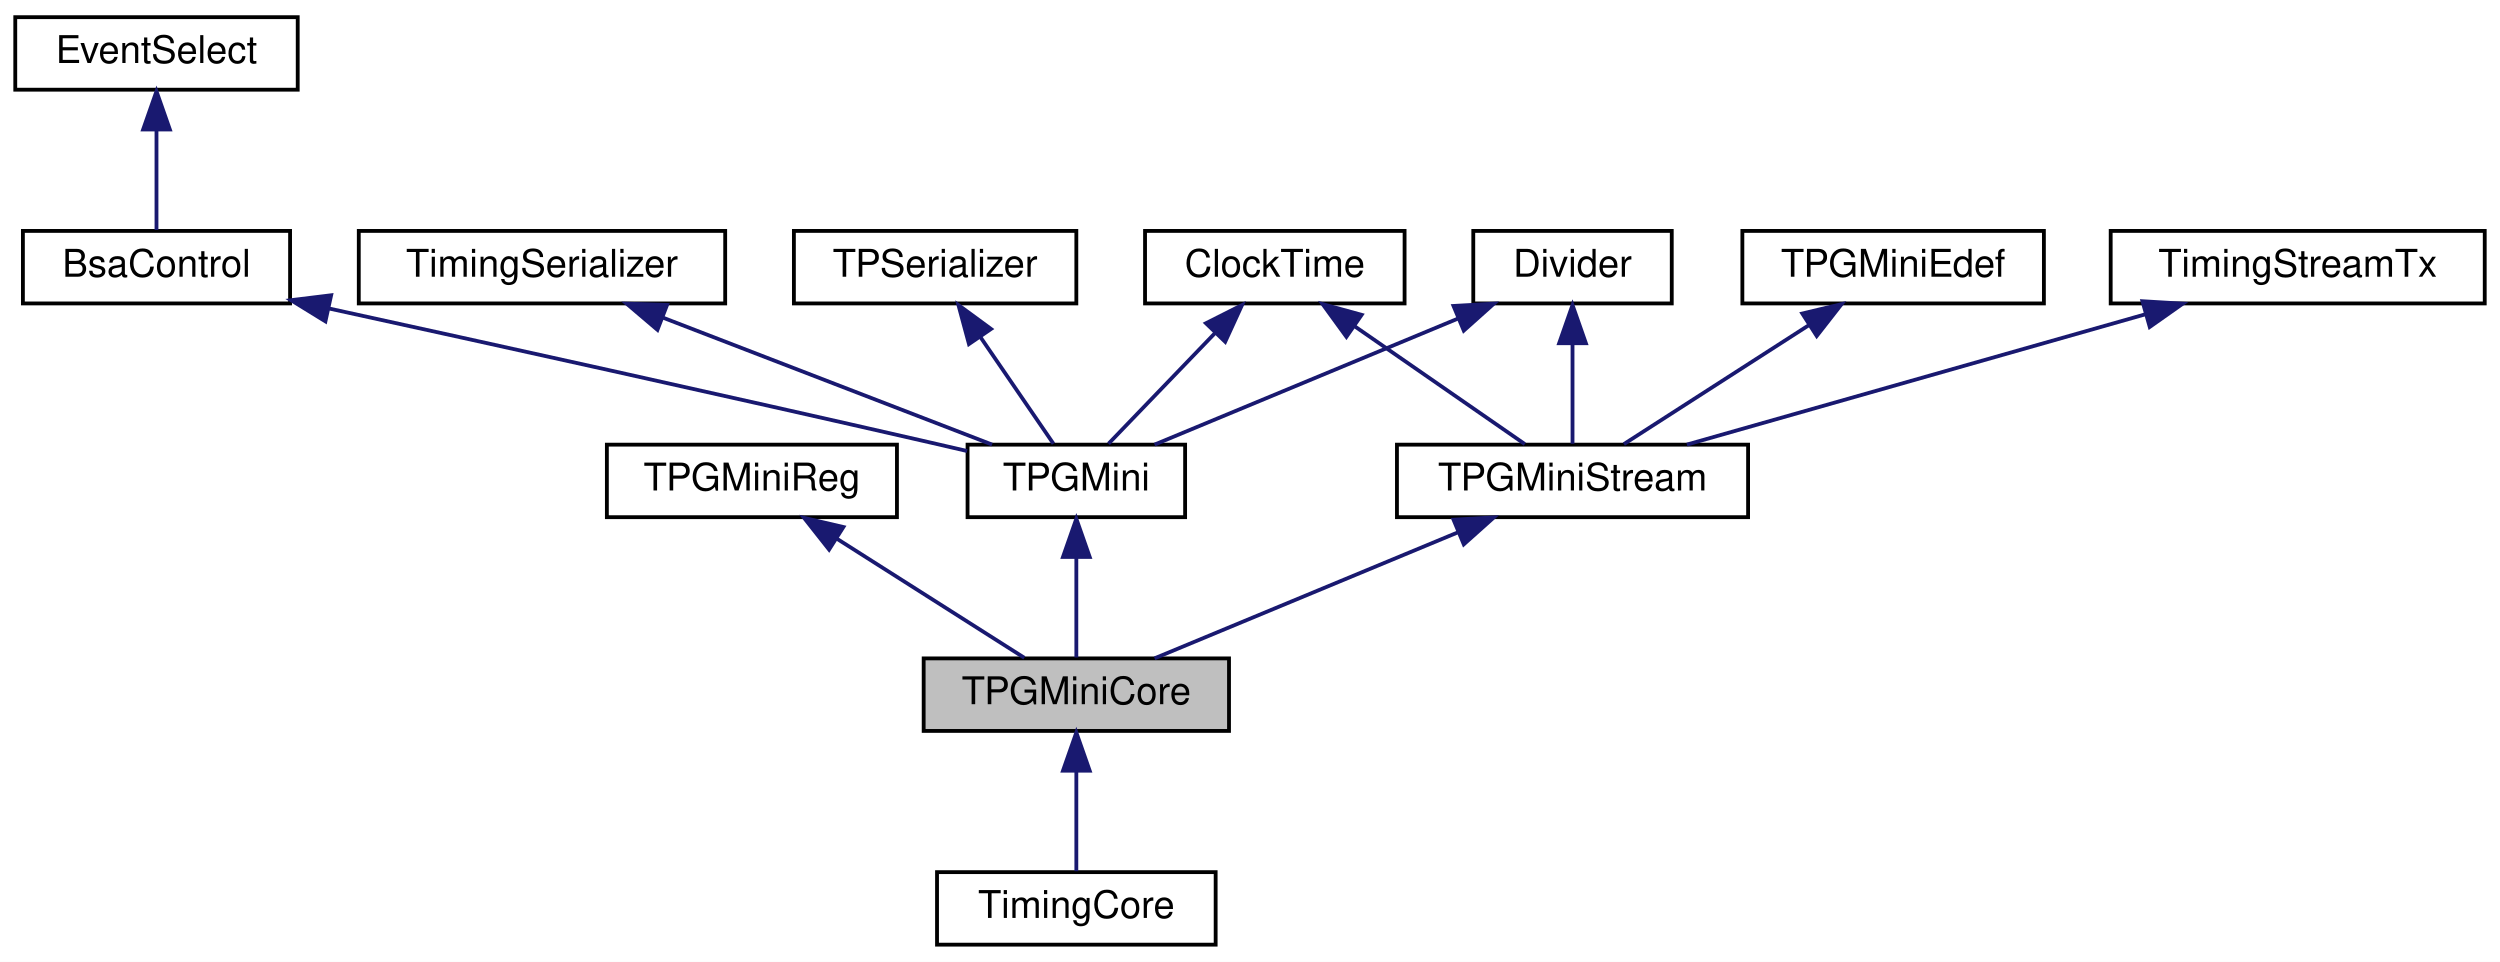
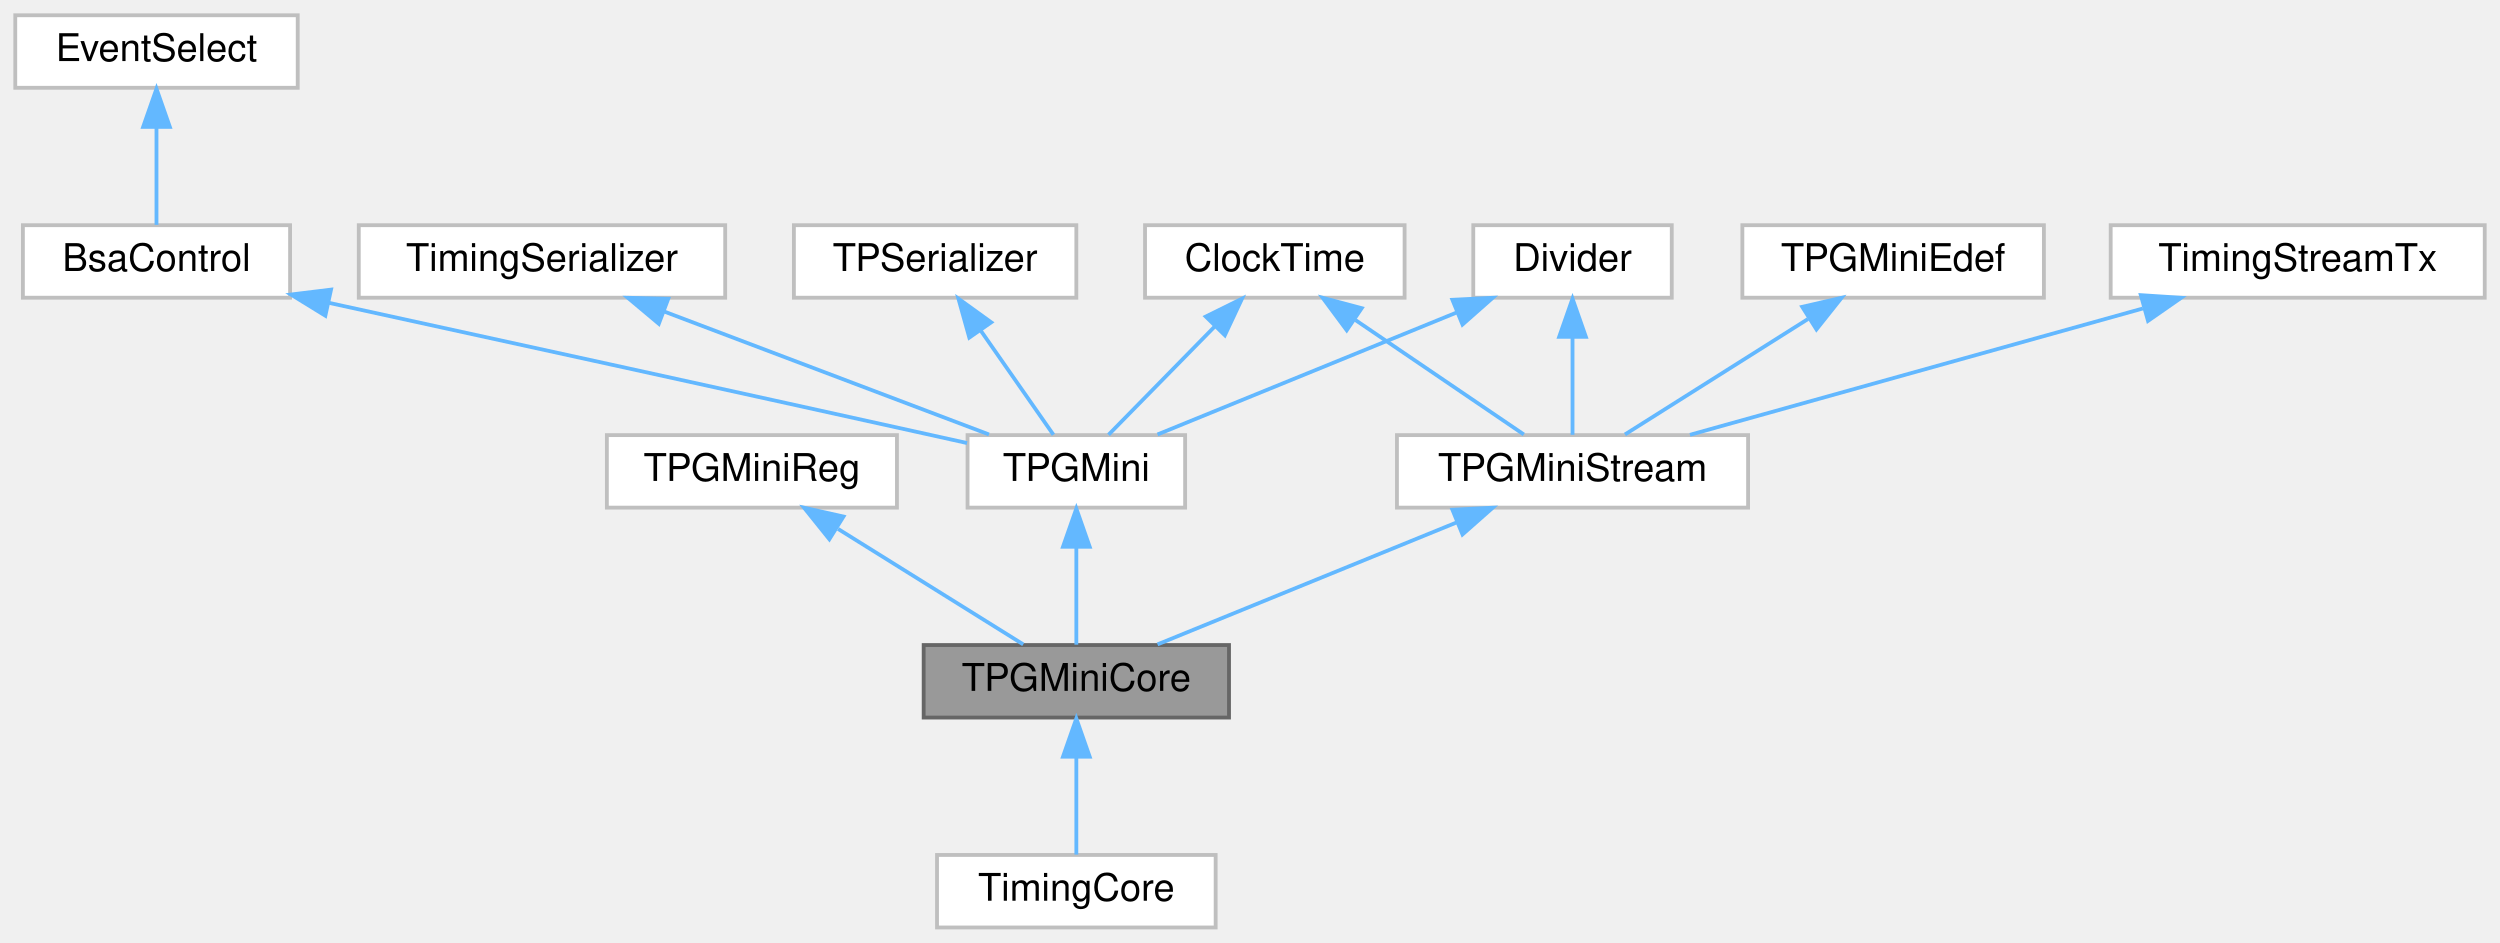
- <svg xmlns="http://www.w3.org/2000/svg" xmlns:xlink="http://www.w3.org/1999/xlink" width="655pt" height="252pt" viewBox="0.00 0.00 655.00 252.00">
-   <g id="graph0" class="graph" transform="scale(1 1) rotate(0) translate(4 248)">
-     <polygon fill="white" stroke="transparent" points="-4,4 -4,-248 651,-248 651,4 -4,4" />
-     <g id="node1" class="node">
-       <g id="a_node1">
-         <a xlink:title=" ">
-           <polygon fill="#bfbfbf" stroke="black" points="238,-56.5 238,-75.5 318,-75.5 318,-56.5 238,-56.5" />
-           <text text-anchor="middle" x="278" y="-63.5" font-family="Helvetica,sans-Serif" font-size="10.00">TPGMiniCore</text>
-         </a>
-       </g>
-     </g>
-     <g id="node13" class="node">
-       <g id="a_node13">
+ <svg xmlns="http://www.w3.org/2000/svg" xmlns:xlink="http://www.w3.org/1999/xlink" width="655pt" height="247pt" viewBox="0.00 0.00 655.00 247.00">
+   <g id="graph0" class="graph" transform="scale(1 1) rotate(0) translate(4 243)">
+     <g id="Node000001" class="node">
+       <g id="a_Node000001">
+         <a xlink:title=" ">
+           <polygon fill="#999999" stroke="#666666" points="318,-74 238,-74 238,-55 318,-55 318,-74" />
+           <text text-anchor="middle" x="278" y="-62" font-family="Helvetica,sans-Serif" font-size="10.00">TPGMiniCore</text>
+         </a>
+       </g>
+     </g>
+     <g id="Node000013" class="node">
+       <g id="a_Node000013">
        <a xlink:href="classTimingCore.html" target="_top" xlink:title=" ">
-           <polygon fill="white" stroke="black" points="241.5,-0.5 241.5,-19.5 314.5,-19.5 314.5,-0.5 241.5,-0.5" />
-           <text text-anchor="middle" x="278" y="-7.5" font-family="Helvetica,sans-Serif" font-size="10.00">TimingCore</text>
-         </a>
-       </g>
-     </g>
-     <g id="edge14" class="edge">
-       <path fill="none" stroke="midnightblue" d="M278,-45.8C278,-36.91 278,-26.78 278,-19.75" />
-       <polygon fill="midnightblue" stroke="midnightblue" points="274.5,-46.08 278,-56.08 281.5,-46.08 274.5,-46.08" />
-     </g>
-     <g id="node2" class="node">
-       <g id="a_node2">
+           <polygon fill="white" stroke="#bfbfbf" points="314.5,-19 241.5,-19 241.5,0 314.5,0 314.5,-19" />
+           <text text-anchor="middle" x="278" y="-7" font-family="Helvetica,sans-Serif" font-size="10.00">TimingCore</text>
+         </a>
+       </g>
+     </g>
+     <g id="edge14_Node000001_Node000013" class="edge">
+       <g id="a_edge14_Node000001_Node000013">
+         <a xlink:title=" ">
+           <path fill="none" stroke="#63b8ff" d="M278,-44.66C278,-35.93 278,-25.99 278,-19.09" />
+           <polygon fill="#63b8ff" stroke="#63b8ff" points="274.5,-44.75 278,-54.75 281.5,-44.75 274.5,-44.75" />
+         </a>
+       </g>
+     </g>
+     <g id="Node000002" class="node">
+       <g id="a_Node000002">
        <a xlink:href="classTPGMiniReg.html" target="_top" xlink:title=" ">
-           <polygon fill="white" stroke="black" points="155,-112.5 155,-131.5 231,-131.5 231,-112.5 155,-112.5" />
-           <text text-anchor="middle" x="193" y="-119.5" font-family="Helvetica,sans-Serif" font-size="10.00">TPGMiniReg</text>
-         </a>
-       </g>
-     </g>
-     <g id="edge1" class="edge">
-       <path fill="none" stroke="midnightblue" d="M215.19,-106.9C230.78,-97 251.13,-84.07 264.38,-75.65" />
-       <polygon fill="midnightblue" stroke="midnightblue" points="213.22,-104.01 206.66,-112.32 216.97,-109.92 213.22,-104.01" />
-     </g>
-     <g id="node3" class="node">
-       <g id="a_node3">
+           <polygon fill="white" stroke="#bfbfbf" points="231,-129 155,-129 155,-110 231,-110 231,-129" />
+           <text text-anchor="middle" x="193" y="-117" font-family="Helvetica,sans-Serif" font-size="10.00">TPGMiniReg</text>
+         </a>
+       </g>
+     </g>
+     <g id="edge1_Node000001_Node000002" class="edge">
+       <g id="a_edge1_Node000001_Node000002">
+         <a xlink:title=" ">
+           <path fill="none" stroke="#63b8ff" d="M215.57,-104.42C231,-94.81 250.95,-82.37 264.09,-74.17" />
+           <polygon fill="#63b8ff" stroke="#63b8ff" points="213.29,-101.72 206.66,-109.98 216.99,-107.66 213.29,-101.72" />
+         </a>
+       </g>
+     </g>
+     <g id="Node000003" class="node">
+       <g id="a_Node000003">
        <a xlink:href="classTPGMini.html" target="_top" xlink:title=" ">
-           <polygon fill="white" stroke="black" points="249.5,-112.5 249.5,-131.5 306.5,-131.5 306.5,-112.5 249.5,-112.5" />
-           <text text-anchor="middle" x="278" y="-119.5" font-family="Helvetica,sans-Serif" font-size="10.00">TPGMini</text>
-         </a>
-       </g>
-     </g>
-     <g id="edge2" class="edge">
-       <path fill="none" stroke="midnightblue" d="M278,-101.8C278,-92.91 278,-82.78 278,-75.75" />
-       <polygon fill="midnightblue" stroke="midnightblue" points="274.5,-102.08 278,-112.08 281.5,-102.08 274.5,-102.08" />
-     </g>
-     <g id="node4" class="node">
-       <g id="a_node4">
+           <polygon fill="white" stroke="#bfbfbf" points="306.5,-129 249.5,-129 249.5,-110 306.5,-110 306.5,-129" />
+           <text text-anchor="middle" x="278" y="-117" font-family="Helvetica,sans-Serif" font-size="10.00">TPGMini</text>
+         </a>
+       </g>
+     </g>
+     <g id="edge2_Node000001_Node000003" class="edge">
+       <g id="a_edge2_Node000001_Node000003">
+         <a xlink:title=" ">
+           <path fill="none" stroke="#63b8ff" d="M278,-99.66C278,-90.93 278,-80.99 278,-74.09" />
+           <polygon fill="#63b8ff" stroke="#63b8ff" points="274.5,-99.75 278,-109.75 281.5,-99.75 274.5,-99.75" />
+         </a>
+       </g>
+     </g>
+     <g id="Node000004" class="node">
+       <g id="a_Node000004">
        <a xlink:href="classDivider.html" target="_top" xlink:title=" ">
-           <polygon fill="white" stroke="black" points="382,-168.5 382,-187.5 434,-187.5 434,-168.5 382,-168.5" />
-           <text text-anchor="middle" x="408" y="-175.5" font-family="Helvetica,sans-Serif" font-size="10.00">Divider</text>
-         </a>
-       </g>
-     </g>
-     <g id="edge3" class="edge">
-       <path fill="none" stroke="midnightblue" d="M377.91,-164.5C353.54,-154.38 319.86,-140.39 298.5,-131.52" />
-       <polygon fill="midnightblue" stroke="midnightblue" points="376.82,-167.84 387.4,-168.44 379.51,-161.38 376.82,-167.84" />
-     </g>
-     <g id="node10" class="node">
-       <g id="a_node10">
+           <polygon fill="white" stroke="#bfbfbf" points="434,-184 382,-184 382,-165 434,-165 434,-184" />
+           <text text-anchor="middle" x="408" y="-172" font-family="Helvetica,sans-Serif" font-size="10.00">Divider</text>
+         </a>
+       </g>
+     </g>
+     <g id="edge3_Node000003_Node000004" class="edge">
+       <g id="a_edge3_Node000003_Node000004">
+         <a xlink:title=" ">
+           <path fill="none" stroke="#63b8ff" d="M377.73,-161.16C353.66,-151.35 320.6,-137.87 299.27,-129.17" />
+           <polygon fill="#63b8ff" stroke="#63b8ff" points="376.53,-164.45 387.11,-164.98 379.17,-157.97 376.53,-164.45" />
+         </a>
+       </g>
+     </g>
+     <g id="Node000010" class="node">
+       <g id="a_Node000010">
        <a xlink:href="classTPGMiniStream.html" target="_top" xlink:title=" ">
-           <polygon fill="white" stroke="black" points="362,-112.5 362,-131.5 454,-131.5 454,-112.5 362,-112.5" />
-           <text text-anchor="middle" x="408" y="-119.5" font-family="Helvetica,sans-Serif" font-size="10.00">TPGMiniStream</text>
-         </a>
-       </g>
-     </g>
-     <g id="edge10" class="edge">
-       <path fill="none" stroke="midnightblue" d="M408,-157.8C408,-148.91 408,-138.78 408,-131.75" />
-       <polygon fill="midnightblue" stroke="midnightblue" points="404.5,-158.08 408,-168.08 411.5,-158.08 404.5,-158.08" />
-     </g>
-     <g id="node5" class="node">
-       <g id="a_node5">
+           <polygon fill="white" stroke="#bfbfbf" points="454,-129 362,-129 362,-110 454,-110 454,-129" />
+           <text text-anchor="middle" x="408" y="-117" font-family="Helvetica,sans-Serif" font-size="10.00">TPGMiniStream</text>
+         </a>
+       </g>
+     </g>
+     <g id="edge10_Node000010_Node000004" class="edge">
+       <g id="a_edge10_Node000010_Node000004">
+         <a xlink:title=" ">
+           <path fill="none" stroke="#63b8ff" d="M408,-154.66C408,-145.93 408,-135.99 408,-129.09" />
+           <polygon fill="#63b8ff" stroke="#63b8ff" points="404.5,-154.75 408,-164.75 411.5,-154.75 404.5,-154.75" />
+         </a>
+       </g>
+     </g>
+     <g id="Node000005" class="node">
+       <g id="a_Node000005">
        <a xlink:href="classBsaControl.html" target="_top" xlink:title=" ">
-           <polygon fill="white" stroke="black" points="2,-168.5 2,-187.5 72,-187.5 72,-168.5 2,-168.5" />
-           <text text-anchor="middle" x="37" y="-175.5" font-family="Helvetica,sans-Serif" font-size="10.00">BsaControl</text>
-         </a>
-       </g>
-     </g>
-     <g id="edge4" class="edge">
-       <path fill="none" stroke="midnightblue" d="M82.23,-167.17C123.4,-158.17 185.83,-144.42 240,-132 243.04,-131.3 246.21,-130.57 249.38,-129.83" />
-       <polygon fill="midnightblue" stroke="midnightblue" points="81.26,-163.8 72.24,-169.35 82.76,-170.64 81.26,-163.8" />
-     </g>
-     <g id="node6" class="node">
-       <g id="a_node6">
+           <polygon fill="white" stroke="#bfbfbf" points="72,-184 2,-184 2,-165 72,-165 72,-184" />
+           <text text-anchor="middle" x="37" y="-172" font-family="Helvetica,sans-Serif" font-size="10.00">BsaControl</text>
+         </a>
+       </g>
+     </g>
+     <g id="edge4_Node000003_Node000005" class="edge">
+       <g id="a_edge4_Node000003_Node000005">
+         <a xlink:title=" ">
+           <path fill="none" stroke="#63b8ff" d="M82.2,-163.65C123.35,-154.67 185.77,-141.01 240,-129 243.04,-128.33 246.21,-127.62 249.37,-126.92" />
+           <polygon fill="#63b8ff" stroke="#63b8ff" points="81.24,-160.28 72.22,-165.83 82.73,-167.12 81.24,-160.28" />
+         </a>
+       </g>
+     </g>
+     <g id="Node000006" class="node">
+       <g id="a_Node000006">
        <a xlink:href="classEventSelect.html" target="_top" xlink:title=" ">
-           <polygon fill="white" stroke="black" points="0,-224.5 0,-243.5 74,-243.5 74,-224.5 0,-224.5" />
-           <text text-anchor="middle" x="37" y="-231.5" font-family="Helvetica,sans-Serif" font-size="10.00">EventSelect</text>
-         </a>
-       </g>
-     </g>
-     <g id="edge5" class="edge">
-       <path fill="none" stroke="midnightblue" d="M37,-213.8C37,-204.91 37,-194.78 37,-187.75" />
-       <polygon fill="midnightblue" stroke="midnightblue" points="33.5,-214.08 37,-224.08 40.5,-214.08 33.5,-214.08" />
-     </g>
-     <g id="node7" class="node">
-       <g id="a_node7">
+           <polygon fill="white" stroke="#bfbfbf" points="74,-239 0,-239 0,-220 74,-220 74,-239" />
+           <text text-anchor="middle" x="37" y="-227" font-family="Helvetica,sans-Serif" font-size="10.00">EventSelect</text>
+         </a>
+       </g>
+     </g>
+     <g id="edge5_Node000005_Node000006" class="edge">
+       <g id="a_edge5_Node000005_Node000006">
+         <a xlink:title=" ">
+           <path fill="none" stroke="#63b8ff" d="M37,-209.66C37,-200.93 37,-190.99 37,-184.09" />
+           <polygon fill="#63b8ff" stroke="#63b8ff" points="33.5,-209.75 37,-219.75 40.5,-209.75 33.5,-209.75" />
+         </a>
+       </g>
+     </g>
+     <g id="Node000007" class="node">
+       <g id="a_Node000007">
        <a xlink:href="classTimingSerializer.html" target="_top" xlink:title=" ">
-           <polygon fill="white" stroke="black" points="90,-168.5 90,-187.5 186,-187.5 186,-168.5 90,-168.5" />
-           <text text-anchor="middle" x="138" y="-175.5" font-family="Helvetica,sans-Serif" font-size="10.00">TimingSerializer</text>
-         </a>
-       </g>
-     </g>
-     <g id="edge6" class="edge">
-       <path fill="none" stroke="midnightblue" d="M169.7,-164.77C196,-154.63 232.72,-140.47 255.92,-131.52" />
-       <polygon fill="midnightblue" stroke="midnightblue" points="168.25,-161.58 160.18,-168.44 170.77,-168.11 168.25,-161.58" />
-     </g>
-     <g id="node8" class="node">
-       <g id="a_node8">
+           <polygon fill="white" stroke="#bfbfbf" points="186,-184 90,-184 90,-165 186,-165 186,-184" />
+           <text text-anchor="middle" x="138" y="-172" font-family="Helvetica,sans-Serif" font-size="10.00">TimingSerializer</text>
+         </a>
+       </g>
+     </g>
+     <g id="edge6_Node000003_Node000007" class="edge">
+       <g id="a_edge6_Node000003_Node000007">
+         <a xlink:title=" ">
+           <path fill="none" stroke="#63b8ff" d="M169.91,-161.42C195.88,-151.59 231.92,-137.95 255.1,-129.17" />
+           <polygon fill="#63b8ff" stroke="#63b8ff" points="168.61,-158.17 160.49,-164.98 171.08,-164.72 168.61,-158.17" />
+         </a>
+       </g>
+     </g>
+     <g id="Node000008" class="node">
+       <g id="a_Node000008">
        <a xlink:href="classTPSerializer.html" target="_top" xlink:title=" ">
-           <polygon fill="white" stroke="black" points="204,-168.5 204,-187.5 278,-187.5 278,-168.5 204,-168.5" />
-           <text text-anchor="middle" x="241" y="-175.5" font-family="Helvetica,sans-Serif" font-size="10.00">TPSerializer</text>
-         </a>
-       </g>
-     </g>
-     <g id="edge7" class="edge">
-       <path fill="none" stroke="midnightblue" d="M252.95,-159.57C259.31,-150.27 266.87,-139.25 272,-131.75" />
-       <polygon fill="midnightblue" stroke="midnightblue" points="249.87,-157.86 247.11,-168.08 255.65,-161.81 249.87,-157.86" />
-     </g>
-     <g id="node9" class="node">
-       <g id="a_node9">
+           <polygon fill="white" stroke="#bfbfbf" points="278,-184 204,-184 204,-165 278,-165 278,-184" />
+           <text text-anchor="middle" x="241" y="-172" font-family="Helvetica,sans-Serif" font-size="10.00">TPSerializer</text>
+         </a>
+       </g>
+     </g>
+     <g id="edge7_Node000003_Node000008" class="edge">
+       <g id="a_edge7_Node000003_Node000008">
+         <a xlink:title=" ">
+           <path fill="none" stroke="#63b8ff" d="M252.95,-156.39C259.31,-147.27 266.87,-136.45 272,-129.09" />
+           <polygon fill="#63b8ff" stroke="#63b8ff" points="249.96,-154.55 247.11,-164.75 255.7,-158.55 249.96,-154.55" />
+         </a>
+       </g>
+     </g>
+     <g id="Node000009" class="node">
+       <g id="a_Node000009">
        <a xlink:href="classClockTime.html" target="_top" xlink:title=" ">
-           <polygon fill="white" stroke="black" points="296,-168.5 296,-187.5 364,-187.5 364,-168.5 296,-168.5" />
-           <text text-anchor="middle" x="330" y="-175.5" font-family="Helvetica,sans-Serif" font-size="10.00">ClockTime</text>
-         </a>
-       </g>
-     </g>
-     <g id="edge8" class="edge">
-       <path fill="none" stroke="midnightblue" d="M314.32,-160.72C305.16,-151.2 293.95,-139.56 286.43,-131.75" />
-       <polygon fill="midnightblue" stroke="midnightblue" points="311.96,-163.31 321.41,-168.08 317,-158.45 311.96,-163.31" />
-     </g>
-     <g id="edge12" class="edge">
-       <path fill="none" stroke="midnightblue" d="M350.77,-162.62C365.02,-152.76 383.46,-139.99 395.5,-131.65" />
-       <polygon fill="midnightblue" stroke="midnightblue" points="348.76,-159.75 342.53,-168.32 352.75,-165.51 348.76,-159.75" />
-     </g>
-     <g id="edge9" class="edge">
-       <path fill="none" stroke="midnightblue" d="M377.91,-108.5C353.54,-98.38 319.86,-84.39 298.5,-75.52" />
-       <polygon fill="midnightblue" stroke="midnightblue" points="376.82,-111.84 387.4,-112.44 379.51,-105.38 376.82,-111.84" />
-     </g>
-     <g id="node11" class="node">
-       <g id="a_node11">
+           <polygon fill="white" stroke="#bfbfbf" points="364,-184 296,-184 296,-165 364,-165 364,-184" />
+           <text text-anchor="middle" x="330" y="-172" font-family="Helvetica,sans-Serif" font-size="10.00">ClockTime</text>
+         </a>
+       </g>
+     </g>
+     <g id="edge8_Node000003_Node000009" class="edge">
+       <g id="a_edge8_Node000003_Node000009">
+         <a xlink:title=" ">
+           <path fill="none" stroke="#63b8ff" d="M314.32,-157.52C305.16,-148.18 293.95,-136.75 286.43,-129.09" />
+           <polygon fill="#63b8ff" stroke="#63b8ff" points="311.91,-160.06 321.41,-164.75 316.91,-155.16 311.91,-160.06" />
+         </a>
+       </g>
+     </g>
+     <g id="edge12_Node000010_Node000009" class="edge">
+       <g id="a_edge12_Node000010_Node000009">
+         <a xlink:title=" ">
+           <path fill="none" stroke="#63b8ff" d="M351.12,-159.15C365.21,-149.57 383.29,-137.29 395.24,-129.17" />
+           <polygon fill="#63b8ff" stroke="#63b8ff" points="348.84,-156.47 342.53,-164.98 352.77,-162.26 348.84,-156.47" />
+         </a>
+       </g>
+     </g>
+     <g id="edge9_Node000001_Node000010" class="edge">
+       <g id="a_edge9_Node000001_Node000010">
+         <a xlink:title=" ">
+           <path fill="none" stroke="#63b8ff" d="M377.73,-106.16C353.66,-96.35 320.6,-82.87 299.27,-74.17" />
+           <polygon fill="#63b8ff" stroke="#63b8ff" points="376.53,-109.45 387.11,-109.98 379.17,-102.97 376.53,-109.45" />
+         </a>
+       </g>
+     </g>
+     <g id="Node000011" class="node">
+       <g id="a_Node000011">
        <a xlink:href="classTimingStreamTx.html" target="_top" xlink:title=" ">
-           <polygon fill="white" stroke="black" points="549,-168.5 549,-187.5 647,-187.5 647,-168.5 549,-168.5" />
-           <text text-anchor="middle" x="598" y="-175.5" font-family="Helvetica,sans-Serif" font-size="10.00">TimingStreamTx</text>
-         </a>
-       </g>
-     </g>
-     <g id="edge11" class="edge">
-       <path fill="none" stroke="midnightblue" d="M558.24,-165.7C522.38,-155.51 470.43,-140.74 437.97,-131.52" />
-       <polygon fill="midnightblue" stroke="midnightblue" points="557.32,-169.08 567.89,-168.44 559.23,-162.34 557.32,-169.08" />
-     </g>
-     <g id="node12" class="node">
-       <g id="a_node12">
+           <polygon fill="white" stroke="#bfbfbf" points="647,-184 549,-184 549,-165 647,-165 647,-184" />
+           <text text-anchor="middle" x="598" y="-172" font-family="Helvetica,sans-Serif" font-size="10.00">TimingStreamTx</text>
+         </a>
+       </g>
+     </g>
+     <g id="edge11_Node000010_Node000011" class="edge">
+       <g id="a_edge11_Node000010_Node000011">
+         <a xlink:title=" ">
+           <path fill="none" stroke="#63b8ff" d="M557.43,-162.18C521.9,-152.27 471.03,-138.08 438.77,-129.08" />
+           <polygon fill="#63b8ff" stroke="#63b8ff" points="556.9,-165.67 567.47,-164.98 558.78,-158.93 556.9,-165.67" />
+         </a>
+       </g>
+     </g>
+     <g id="Node000012" class="node">
+       <g id="a_Node000012">
        <a xlink:href="classTPGMiniEdef.html" target="_top" xlink:title=" ">
-           <polygon fill="white" stroke="black" points="452.5,-168.5 452.5,-187.5 531.5,-187.5 531.5,-168.5 452.5,-168.5" />
-           <text text-anchor="middle" x="492" y="-175.5" font-family="Helvetica,sans-Serif" font-size="10.00">TPGMiniEdef</text>
-         </a>
-       </g>
-     </g>
-     <g id="edge13" class="edge">
-       <path fill="none" stroke="midnightblue" d="M470.07,-162.9C454.66,-153 434.55,-140.07 421.46,-131.65" />
-       <polygon fill="midnightblue" stroke="midnightblue" points="468.2,-165.86 478.5,-168.32 471.98,-159.97 468.2,-165.86" />
+           <polygon fill="white" stroke="#bfbfbf" points="531.5,-184 452.5,-184 452.5,-165 531.5,-165 531.5,-184" />
+           <text text-anchor="middle" x="492" y="-172" font-family="Helvetica,sans-Serif" font-size="10.00">TPGMiniEdef</text>
+         </a>
+       </g>
+     </g>
+     <g id="edge13_Node000010_Node000012" class="edge">
+       <g id="a_edge13_Node000010_Node000012">
+         <a xlink:title=" ">
+           <path fill="none" stroke="#63b8ff" d="M469.69,-159.42C454.45,-149.81 434.73,-137.37 421.74,-129.17" />
+           <polygon fill="#63b8ff" stroke="#63b8ff" points="468.18,-162.61 478.5,-164.98 471.91,-156.69 468.18,-162.61" />
+         </a>
+       </g>
    </g>
  </g>
</svg>
